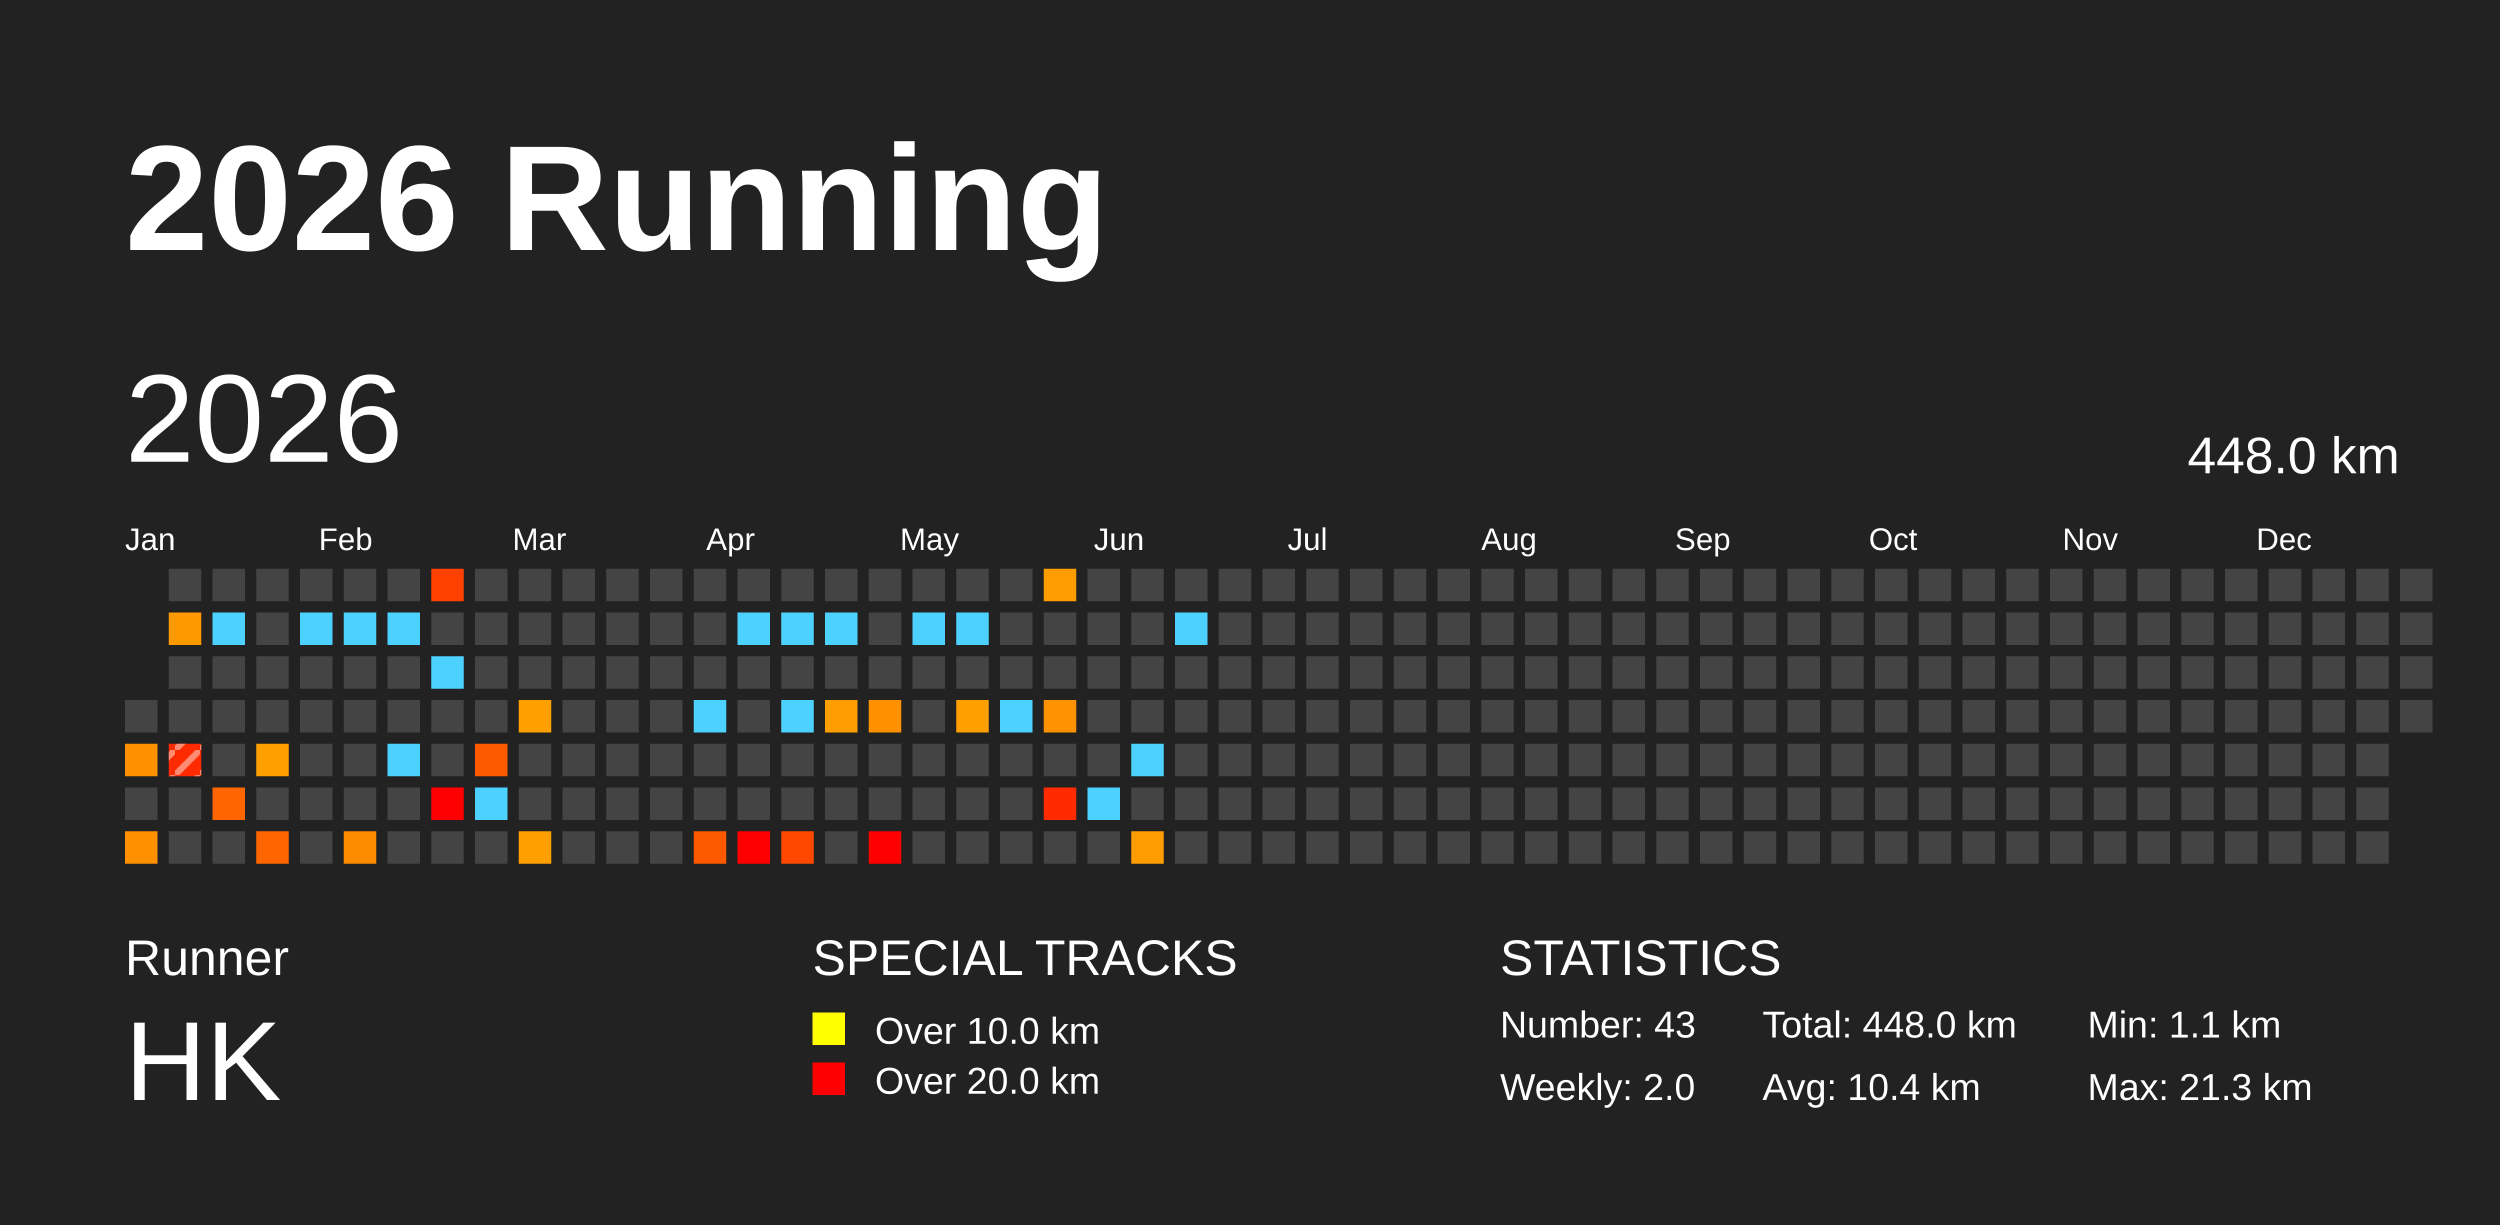
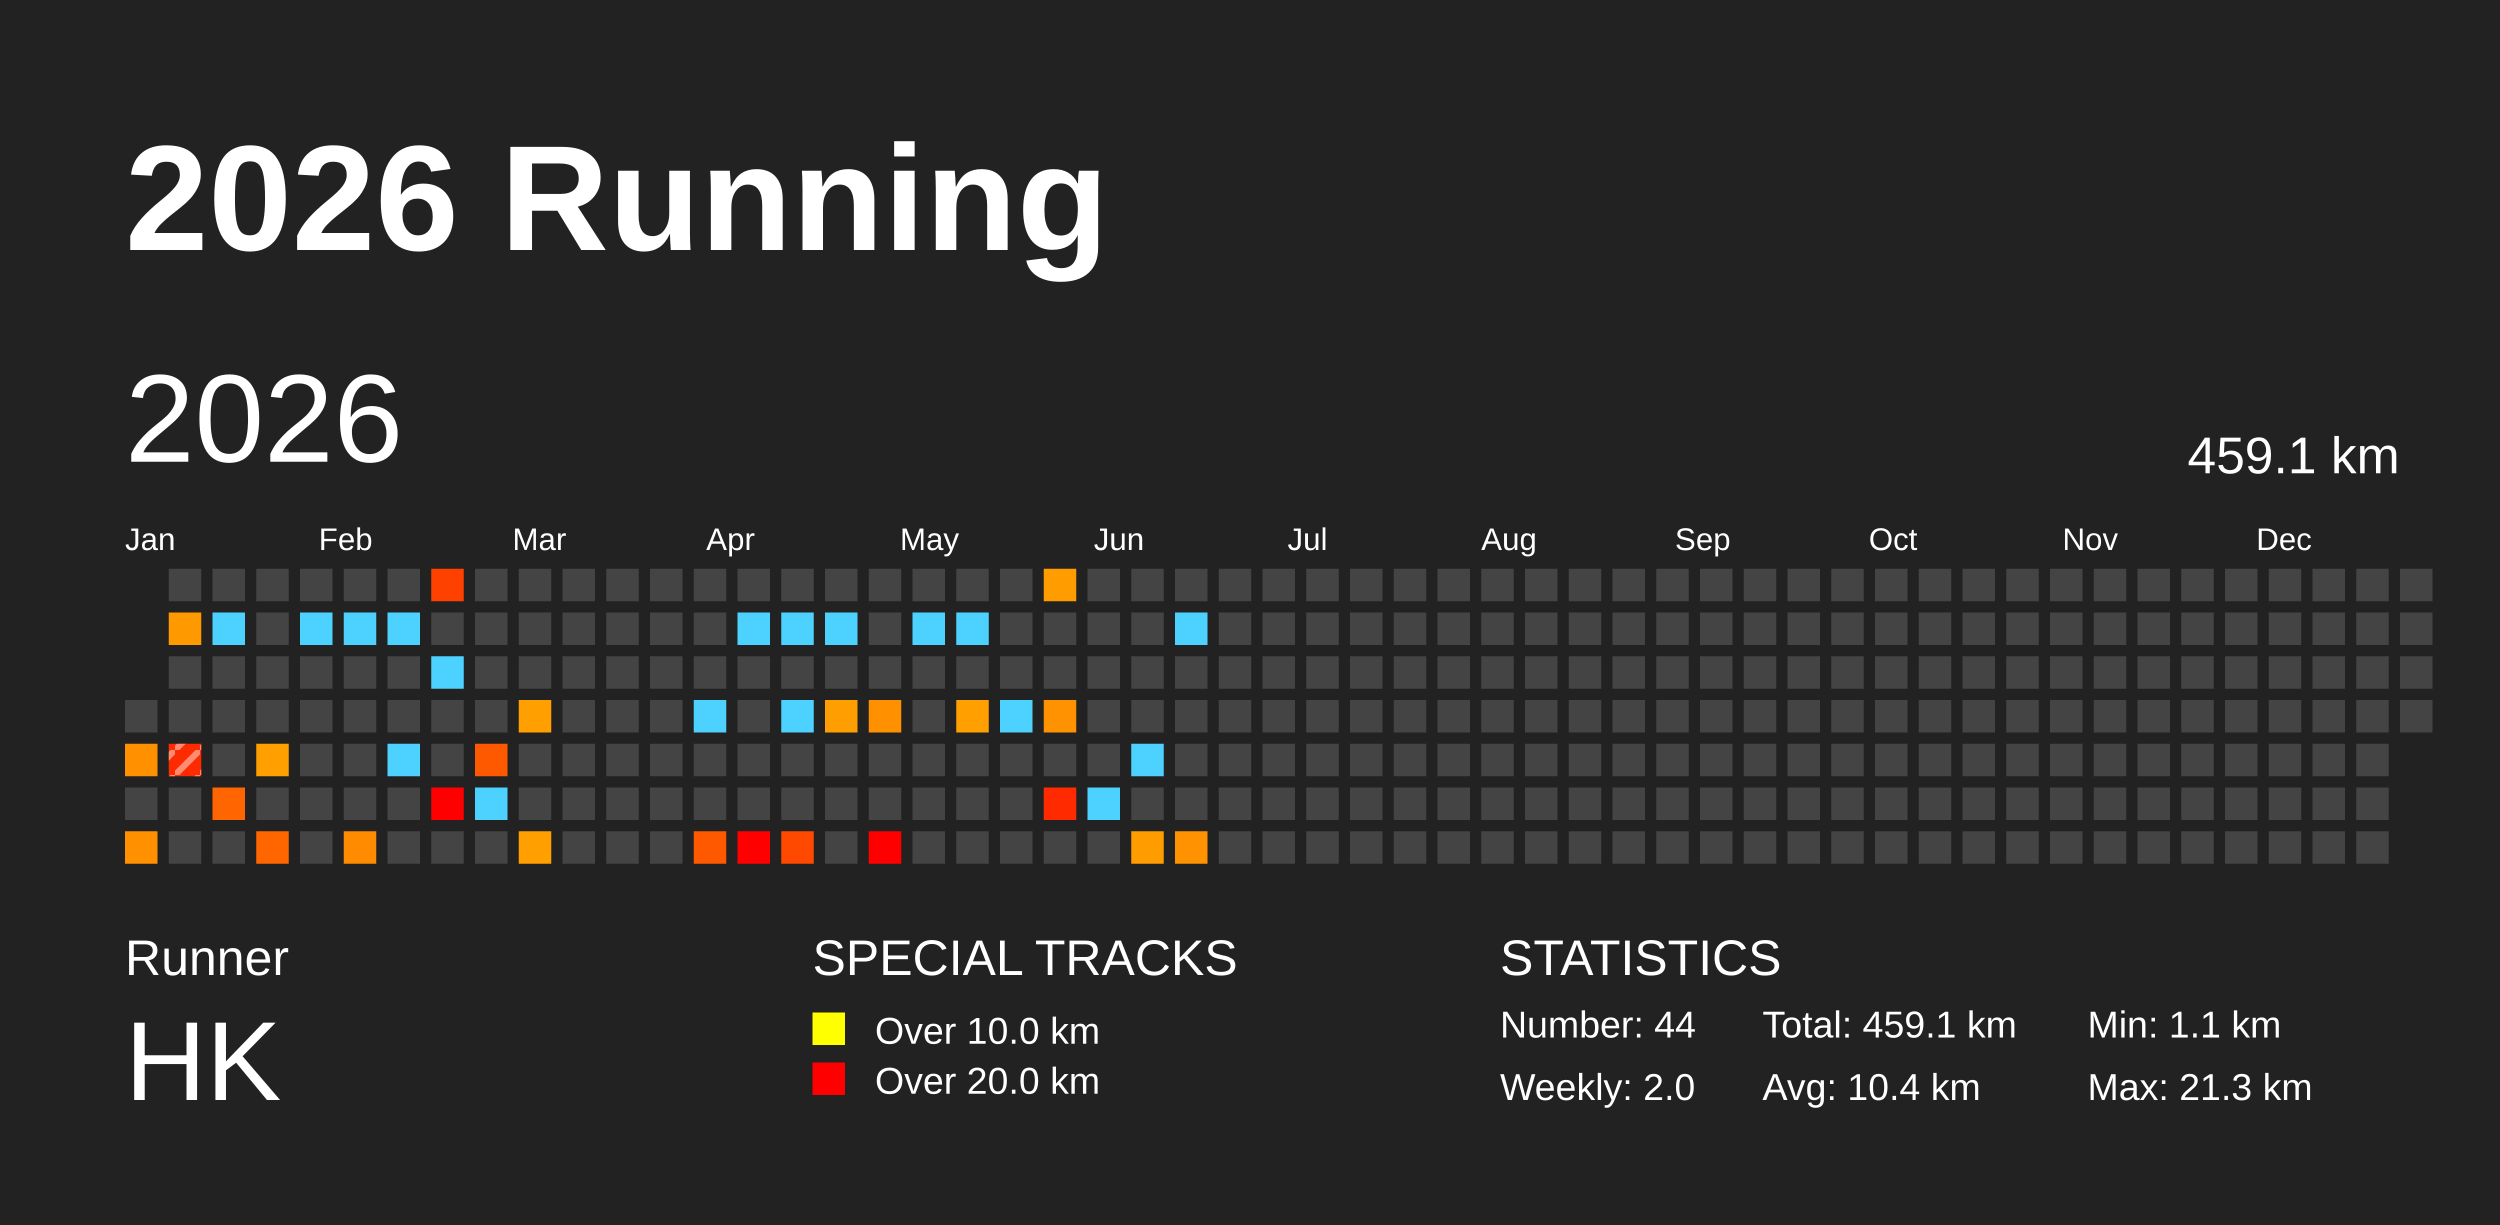
<svg xmlns="http://www.w3.org/2000/svg" baseProfile="full" height="98mm" version="1.1" viewBox="0,0,200,98" width="200mm">
  <defs>
    <pattern height="2" id="indoor-stripe" patternUnits="userSpaceOnUse" width="2">
      <line stroke="white" stroke-opacity="0.45" stroke-width="0.5" x1="0" x2="2" y1="2" y2="0" />
    </pattern>
  </defs>
  <rect fill="#222222" height="98" width="200" x="0" y="0" />
  <text fill="#FFFFFF" style="font-size:12px; font-family:Arial; font-weight:bold;" x="10" y="20">2026 Running</text>
  <text fill="#FFFFFF" style="font-size:4px; font-family:Arial" x="10" y="78">Runner</text>
  <text fill="#FFFFFF" style="font-size:9px; font-family:Arial" x="10" y="88">HK</text>
  <text fill="#FFFFFF" style="font-size:4px; font-family:Arial" x="65" y="78">SPECIAL TRACKS</text>
  <rect fill="yellow" height="2.6" width="2.6" x="65" y="81" />
  <text fill="#FFFFFF" style="font-size:3px; font-family:Arial" x="70" y="83.5">Over 10.0 km</text>
  <rect fill="red" height="2.6" width="2.6" x="65" y="85" />
  <text fill="#FFFFFF" style="font-size:3px; font-family:Arial" x="70" y="87.5">Over 20.0 km</text>
  <text fill="#FFFFFF" style="font-size:4px; font-family:Arial" x="120" y="78">STATISTICS</text>
-   <text fill="#FFFFFF" style="font-size:3px; font-family:Arial" x="120" y="83">Number: 43</text>
+   <text fill="#FFFFFF" style="font-size:3px; font-family:Arial" x="120" y="83">Number: 44</text>
  <text fill="#FFFFFF" style="font-size:3px; font-family:Arial" x="120" y="88">Weekly: 2.0</text>
-   <text fill="#FFFFFF" style="font-size:3px; font-family:Arial" x="141" y="83">Total: 448.0 km</text>
+   <text fill="#FFFFFF" style="font-size:3px; font-family:Arial" x="141" y="83">Total: 459.1 km</text>
  <text fill="#FFFFFF" style="font-size:3px; font-family:Arial" x="141" y="88">Avg: 10.4 km</text>
  <text fill="#FFFFFF" style="font-size:3px; font-family:Arial" x="167" y="83">Min: 1.1 km</text>
  <text fill="#FFFFFF" style="font-size:3px; font-family:Arial" x="167" y="88">Max: 21.3 km</text>
  <text dominant-baseline="hanging" fill="#FFFFFF" style="font-size:10.0px; font-family:Arial;" x="10" y="30">2026</text>
-   <text dominant-baseline="hanging" fill="#FFFFFF" style="font-size:4.125px; font-family:Arial;" x="175" y="35">448.0 km</text>
+   <text dominant-baseline="hanging" fill="#FFFFFF" style="font-size:4.125px; font-family:Arial;" x="175" y="35">459.1 km</text>
  <text fill="#FFFFFF" style="font-size:2.5px; font-family:Arial" x="10.0" y="44">Jan</text>
  <text fill="#FFFFFF" style="font-size:2.5px; font-family:Arial" x="25.5" y="44">Feb</text>
  <text fill="#FFFFFF" style="font-size:2.5px; font-family:Arial" x="41.0" y="44">Mar</text>
  <text fill="#FFFFFF" style="font-size:2.5px; font-family:Arial" x="56.5" y="44">Apr</text>
  <text fill="#FFFFFF" style="font-size:2.5px; font-family:Arial" x="72.0" y="44">May</text>
  <text fill="#FFFFFF" style="font-size:2.5px; font-family:Arial" x="87.5" y="44">Jun</text>
  <text fill="#FFFFFF" style="font-size:2.5px; font-family:Arial" x="103.0" y="44">Jul</text>
  <text fill="#FFFFFF" style="font-size:2.5px; font-family:Arial" x="118.5" y="44">Aug</text>
  <text fill="#FFFFFF" style="font-size:2.5px; font-family:Arial" x="134.0" y="44">Sep</text>
  <text fill="#FFFFFF" style="font-size:2.5px; font-family:Arial" x="149.5" y="44">Oct</text>
  <text fill="#FFFFFF" style="font-size:2.5px; font-family:Arial" x="165.0" y="44">Nov</text>
  <text fill="#FFFFFF" style="font-size:2.5px; font-family:Arial" x="180.5" y="44">Dec</text>
  <rect fill="#444444" height="2.6" width="2.6" x="10.0" y="56.0" />
  <rect fill="#ff9100" height="2.6" width="2.6" x="10.0" y="59.5" />
  <rect fill="#444444" height="2.6" width="2.6" x="10.0" y="63.0" />
  <rect fill="#ff9000" height="2.6" width="2.6" x="10.0" y="66.5" />
  <rect fill="#444444" height="2.6" width="2.6" x="13.5" y="45.5" />
  <rect fill="#ff9900" height="2.6" width="2.6" x="13.5" y="49.0" />
  <rect fill="#444444" height="2.6" width="2.6" x="13.5" y="52.5" />
  <rect fill="#444444" height="2.6" width="2.6" x="13.5" y="56.0" />
  <rect fill="#ff2b00" height="2.6" width="2.6" x="13.5" y="59.5" />
  <rect fill="url(#indoor-stripe)" height="2.6" style="pointer-events: none;" width="2.6" x="13.5" y="59.5" />
  <rect fill="#444444" height="2.6" width="2.6" x="13.5" y="63.0" />
  <rect fill="#444444" height="2.6" width="2.6" x="13.5" y="66.5" />
  <rect fill="#444444" height="2.6" width="2.6" x="17.0" y="45.5" />
  <rect fill="#4dd2ff" height="2.6" width="2.6" x="17.0" y="49.0" />
  <rect fill="#444444" height="2.6" width="2.6" x="17.0" y="52.5" />
  <rect fill="#444444" height="2.6" width="2.6" x="17.0" y="56.0" />
  <rect fill="#444444" height="2.6" width="2.6" x="17.0" y="59.5" />
  <rect fill="#ff6500" height="2.6" width="2.6" x="17.0" y="63.0" />
  <rect fill="#444444" height="2.6" width="2.6" x="17.0" y="66.5" />
  <rect fill="#444444" height="2.6" width="2.6" x="20.5" y="45.5" />
  <rect fill="#444444" height="2.6" width="2.6" x="20.5" y="49.0" />
  <rect fill="#444444" height="2.6" width="2.6" x="20.5" y="52.5" />
  <rect fill="#444444" height="2.6" width="2.6" x="20.5" y="56.0" />
  <rect fill="#ff9f00" height="2.6" width="2.6" x="20.5" y="59.5" />
  <rect fill="#444444" height="2.6" width="2.6" x="20.5" y="63.0" />
  <rect fill="#ff6600" height="2.6" width="2.6" x="20.5" y="66.5" />
  <rect fill="#444444" height="2.6" width="2.6" x="24.0" y="45.5" />
  <rect fill="#4dd2ff" height="2.6" width="2.6" x="24.0" y="49.0" />
  <rect fill="#444444" height="2.6" width="2.6" x="24.0" y="52.5" />
  <rect fill="#444444" height="2.6" width="2.6" x="24.0" y="56.0" />
  <rect fill="#444444" height="2.6" width="2.6" x="24.0" y="59.5" />
  <rect fill="#444444" height="2.6" width="2.6" x="24.0" y="63.0" />
  <rect fill="#444444" height="2.6" width="2.6" x="24.0" y="66.5" />
  <rect fill="#444444" height="2.6" width="2.6" x="27.5" y="45.5" />
  <rect fill="#4dd2ff" height="2.6" width="2.6" x="27.5" y="49.0" />
  <rect fill="#444444" height="2.6" width="2.6" x="27.5" y="52.5" />
  <rect fill="#444444" height="2.6" width="2.6" x="27.5" y="56.0" />
  <rect fill="#444444" height="2.6" width="2.6" x="27.5" y="59.5" />
  <rect fill="#444444" height="2.6" width="2.6" x="27.5" y="63.0" />
  <rect fill="#ff8b00" height="2.6" width="2.6" x="27.5" y="66.5" />
  <rect fill="#444444" height="2.6" width="2.6" x="31.0" y="45.5" />
  <rect fill="#4dd2ff" height="2.6" width="2.6" x="31.0" y="49.0" />
  <rect fill="#444444" height="2.6" width="2.6" x="31.0" y="52.5" />
  <rect fill="#444444" height="2.6" width="2.6" x="31.0" y="56.0" />
  <rect fill="#4dd2ff" height="2.6" width="2.6" x="31.0" y="59.5" />
  <rect fill="#444444" height="2.6" width="2.6" x="31.0" y="63.0" />
  <rect fill="#444444" height="2.6" width="2.6" x="31.0" y="66.5" />
  <rect fill="#ff4100" height="2.6" width="2.6" x="34.5" y="45.5" />
  <rect fill="#444444" height="2.6" width="2.6" x="34.5" y="49.0" />
  <rect fill="#4dd2ff" height="2.6" width="2.6" x="34.5" y="52.5" />
  <rect fill="#444444" height="2.6" width="2.6" x="34.5" y="56.0" />
  <rect fill="#444444" height="2.6" width="2.6" x="34.5" y="59.5" />
  <rect fill="red" height="2.6" width="2.6" x="34.5" y="63.0" />
  <rect fill="#444444" height="2.6" width="2.6" x="34.5" y="66.5" />
  <rect fill="#444444" height="2.6" width="2.6" x="38.0" y="45.5" />
  <rect fill="#444444" height="2.6" width="2.6" x="38.0" y="49.0" />
  <rect fill="#444444" height="2.6" width="2.6" x="38.0" y="52.5" />
  <rect fill="#444444" height="2.6" width="2.6" x="38.0" y="56.0" />
  <rect fill="#ff5900" height="2.6" width="2.6" x="38.0" y="59.5" />
  <rect fill="#4dd2ff" height="2.6" width="2.6" x="38.0" y="63.0" />
  <rect fill="#444444" height="2.6" width="2.6" x="38.0" y="66.5" />
  <rect fill="#444444" height="2.6" width="2.6" x="41.5" y="45.5" />
  <rect fill="#444444" height="2.6" width="2.6" x="41.5" y="49.0" />
  <rect fill="#444444" height="2.6" width="2.6" x="41.5" y="52.5" />
  <rect fill="#ff9f00" height="2.6" width="2.6" x="41.5" y="56.0" />
  <rect fill="#444444" height="2.6" width="2.6" x="41.5" y="59.5" />
  <rect fill="#444444" height="2.6" width="2.6" x="41.5" y="63.0" />
  <rect fill="#ff9f00" height="2.6" width="2.6" x="41.5" y="66.5" />
  <rect fill="#444444" height="2.6" width="2.6" x="45.0" y="45.5" />
  <rect fill="#444444" height="2.6" width="2.6" x="45.0" y="49.0" />
  <rect fill="#444444" height="2.6" width="2.6" x="45.0" y="52.5" />
  <rect fill="#444444" height="2.6" width="2.6" x="45.0" y="56.0" />
  <rect fill="#444444" height="2.6" width="2.6" x="45.0" y="59.5" />
  <rect fill="#444444" height="2.6" width="2.6" x="45.0" y="63.0" />
  <rect fill="#444444" height="2.6" width="2.6" x="45.0" y="66.5" />
  <rect fill="#444444" height="2.6" width="2.6" x="48.5" y="45.5" />
  <rect fill="#444444" height="2.6" width="2.6" x="48.5" y="49.0" />
  <rect fill="#444444" height="2.6" width="2.6" x="48.5" y="52.5" />
  <rect fill="#444444" height="2.6" width="2.6" x="48.5" y="56.0" />
  <rect fill="#444444" height="2.6" width="2.6" x="48.5" y="59.5" />
  <rect fill="#444444" height="2.6" width="2.6" x="48.5" y="63.0" />
  <rect fill="#444444" height="2.6" width="2.6" x="48.5" y="66.5" />
  <rect fill="#444444" height="2.6" width="2.6" x="52.0" y="45.5" />
  <rect fill="#444444" height="2.6" width="2.6" x="52.0" y="49.0" />
  <rect fill="#444444" height="2.6" width="2.6" x="52.0" y="52.5" />
  <rect fill="#444444" height="2.6" width="2.6" x="52.0" y="56.0" />
  <rect fill="#444444" height="2.6" width="2.6" x="52.0" y="59.5" />
  <rect fill="#444444" height="2.6" width="2.6" x="52.0" y="63.0" />
  <rect fill="#444444" height="2.6" width="2.6" x="52.0" y="66.5" />
  <rect fill="#444444" height="2.6" width="2.6" x="55.5" y="45.5" />
  <rect fill="#444444" height="2.6" width="2.6" x="55.5" y="49.0" />
  <rect fill="#444444" height="2.6" width="2.6" x="55.5" y="52.5" />
  <rect fill="#4dd2ff" height="2.6" width="2.6" x="55.5" y="56.0" />
  <rect fill="#444444" height="2.6" width="2.6" x="55.5" y="59.5" />
  <rect fill="#444444" height="2.6" width="2.6" x="55.5" y="63.0" />
  <rect fill="#ff5900" height="2.6" width="2.6" x="55.5" y="66.5" />
  <rect fill="#444444" height="2.6" width="2.6" x="59.0" y="45.5" />
  <rect fill="#4dd2ff" height="2.6" width="2.6" x="59.0" y="49.0" />
  <rect fill="#444444" height="2.6" width="2.6" x="59.0" y="52.5" />
  <rect fill="#444444" height="2.6" width="2.6" x="59.0" y="56.0" />
  <rect fill="#444444" height="2.6" width="2.6" x="59.0" y="59.5" />
  <rect fill="#444444" height="2.6" width="2.6" x="59.0" y="63.0" />
  <rect fill="red" height="2.6" width="2.6" x="59.0" y="66.5" />
  <rect fill="#444444" height="2.6" width="2.6" x="62.5" y="45.5" />
  <rect fill="#4dd2ff" height="2.6" width="2.6" x="62.5" y="49.0" />
  <rect fill="#444444" height="2.6" width="2.6" x="62.5" y="52.5" />
  <rect fill="#4dd2ff" height="2.6" width="2.6" x="62.5" y="56.0" />
  <rect fill="#444444" height="2.6" width="2.6" x="62.5" y="59.5" />
  <rect fill="#444444" height="2.6" width="2.6" x="62.5" y="63.0" />
  <rect fill="#ff4900" height="2.6" width="2.6" x="62.5" y="66.5" />
  <rect fill="#444444" height="2.6" width="2.6" x="66.0" y="45.5" />
  <rect fill="#4dd2ff" height="2.6" width="2.6" x="66.0" y="49.0" />
  <rect fill="#444444" height="2.6" width="2.6" x="66.0" y="52.5" />
  <rect fill="#ff9e00" height="2.6" width="2.6" x="66.0" y="56.0" />
  <rect fill="#444444" height="2.6" width="2.6" x="66.0" y="59.5" />
  <rect fill="#444444" height="2.6" width="2.6" x="66.0" y="63.0" />
  <rect fill="#444444" height="2.6" width="2.6" x="66.0" y="66.5" />
  <rect fill="#444444" height="2.6" width="2.6" x="69.5" y="45.5" />
  <rect fill="#444444" height="2.6" width="2.6" x="69.5" y="49.0" />
  <rect fill="#444444" height="2.6" width="2.6" x="69.5" y="52.5" />
  <rect fill="#ff9100" height="2.6" width="2.6" x="69.5" y="56.0" />
  <rect fill="#444444" height="2.6" width="2.6" x="69.5" y="59.5" />
  <rect fill="#444444" height="2.6" width="2.6" x="69.5" y="63.0" />
  <rect fill="red" height="2.6" width="2.6" x="69.5" y="66.5" />
  <rect fill="#444444" height="2.6" width="2.6" x="73.0" y="45.5" />
  <rect fill="#4dd2ff" height="2.6" width="2.6" x="73.0" y="49.0" />
  <rect fill="#444444" height="2.6" width="2.6" x="73.0" y="52.5" />
  <rect fill="#444444" height="2.6" width="2.6" x="73.0" y="56.0" />
  <rect fill="#444444" height="2.6" width="2.6" x="73.0" y="59.5" />
  <rect fill="#444444" height="2.6" width="2.6" x="73.0" y="63.0" />
  <rect fill="#444444" height="2.6" width="2.6" x="73.0" y="66.5" />
  <rect fill="#444444" height="2.6" width="2.6" x="76.5" y="45.5" />
  <rect fill="#4dd2ff" height="2.6" width="2.6" x="76.5" y="49.0" />
  <rect fill="#444444" height="2.6" width="2.6" x="76.5" y="52.5" />
  <rect fill="#ffa000" height="2.6" width="2.6" x="76.5" y="56.0" />
  <rect fill="#444444" height="2.6" width="2.6" x="76.5" y="59.5" />
  <rect fill="#444444" height="2.6" width="2.6" x="76.5" y="63.0" />
  <rect fill="#444444" height="2.6" width="2.6" x="76.5" y="66.5" />
  <rect fill="#444444" height="2.6" width="2.6" x="80.0" y="45.5" />
  <rect fill="#444444" height="2.6" width="2.6" x="80.0" y="49.0" />
  <rect fill="#444444" height="2.6" width="2.6" x="80.0" y="52.5" />
  <rect fill="#4dd2ff" height="2.6" width="2.6" x="80.0" y="56.0" />
  <rect fill="#444444" height="2.6" width="2.6" x="80.0" y="59.5" />
  <rect fill="#444444" height="2.6" width="2.6" x="80.0" y="63.0" />
  <rect fill="#444444" height="2.6" width="2.6" x="80.0" y="66.5" />
  <rect fill="#ff9d00" height="2.6" width="2.6" x="83.5" y="45.5" />
  <rect fill="#444444" height="2.6" width="2.6" x="83.5" y="49.0" />
  <rect fill="#444444" height="2.6" width="2.6" x="83.5" y="52.5" />
  <rect fill="#ff9200" height="2.6" width="2.6" x="83.5" y="56.0" />
  <rect fill="#444444" height="2.6" width="2.6" x="83.5" y="59.5" />
  <rect fill="#ff2a00" height="2.6" width="2.6" x="83.5" y="63.0" />
  <rect fill="#444444" height="2.6" width="2.6" x="83.5" y="66.5" />
  <rect fill="#444444" height="2.6" width="2.6" x="87.0" y="45.5" />
  <rect fill="#444444" height="2.6" width="2.6" x="87.0" y="49.0" />
  <rect fill="#444444" height="2.6" width="2.6" x="87.0" y="52.5" />
  <rect fill="#444444" height="2.6" width="2.6" x="87.0" y="56.0" />
  <rect fill="#444444" height="2.6" width="2.6" x="87.0" y="59.5" />
  <rect fill="#4dd2ff" height="2.6" width="2.6" x="87.0" y="63.0" />
  <rect fill="#444444" height="2.6" width="2.6" x="87.0" y="66.5" />
  <rect fill="#444444" height="2.6" width="2.6" x="90.5" y="45.5" />
  <rect fill="#444444" height="2.6" width="2.6" x="90.5" y="49.0" />
  <rect fill="#444444" height="2.6" width="2.6" x="90.5" y="52.5" />
  <rect fill="#444444" height="2.6" width="2.6" x="90.5" y="56.0" />
  <rect fill="#4dd2ff" height="2.6" width="2.6" x="90.5" y="59.5" />
  <rect fill="#444444" height="2.6" width="2.6" x="90.5" y="63.0" />
  <rect fill="#ff9c00" height="2.6" width="2.6" x="90.5" y="66.5" />
  <rect fill="#444444" height="2.6" width="2.6" x="94.0" y="45.5" />
  <rect fill="#4dd2ff" height="2.6" width="2.6" x="94.0" y="49.0" />
  <rect fill="#444444" height="2.6" width="2.6" x="94.0" y="52.5" />
  <rect fill="#444444" height="2.6" width="2.6" x="94.0" y="56.0" />
  <rect fill="#444444" height="2.6" width="2.6" x="94.0" y="59.5" />
  <rect fill="#444444" height="2.6" width="2.6" x="94.0" y="63.0" />
-   <rect fill="#444444" height="2.6" width="2.6" x="94.0" y="66.5" />
+   <rect fill="#ff9200" height="2.6" width="2.6" x="94.0" y="66.5" />
  <rect fill="#444444" height="2.6" width="2.6" x="97.5" y="45.5" />
  <rect fill="#444444" height="2.6" width="2.6" x="97.5" y="49.0" />
  <rect fill="#444444" height="2.6" width="2.6" x="97.5" y="52.5" />
  <rect fill="#444444" height="2.6" width="2.6" x="97.5" y="56.0" />
  <rect fill="#444444" height="2.6" width="2.6" x="97.5" y="59.5" />
  <rect fill="#444444" height="2.6" width="2.6" x="97.5" y="63.0" />
  <rect fill="#444444" height="2.6" width="2.6" x="97.5" y="66.5" />
  <rect fill="#444444" height="2.6" width="2.6" x="101.0" y="45.5" />
  <rect fill="#444444" height="2.6" width="2.6" x="101.0" y="49.0" />
  <rect fill="#444444" height="2.6" width="2.6" x="101.0" y="52.5" />
  <rect fill="#444444" height="2.6" width="2.6" x="101.0" y="56.0" />
  <rect fill="#444444" height="2.6" width="2.6" x="101.0" y="59.5" />
  <rect fill="#444444" height="2.6" width="2.6" x="101.0" y="63.0" />
  <rect fill="#444444" height="2.6" width="2.6" x="101.0" y="66.5" />
  <rect fill="#444444" height="2.6" width="2.6" x="104.5" y="45.5" />
  <rect fill="#444444" height="2.6" width="2.6" x="104.5" y="49.0" />
  <rect fill="#444444" height="2.6" width="2.6" x="104.5" y="52.5" />
  <rect fill="#444444" height="2.6" width="2.6" x="104.5" y="56.0" />
  <rect fill="#444444" height="2.6" width="2.6" x="104.5" y="59.5" />
  <rect fill="#444444" height="2.6" width="2.6" x="104.5" y="63.0" />
  <rect fill="#444444" height="2.6" width="2.6" x="104.5" y="66.5" />
  <rect fill="#444444" height="2.6" width="2.6" x="108.0" y="45.5" />
  <rect fill="#444444" height="2.6" width="2.6" x="108.0" y="49.0" />
  <rect fill="#444444" height="2.6" width="2.6" x="108.0" y="52.5" />
  <rect fill="#444444" height="2.6" width="2.6" x="108.0" y="56.0" />
  <rect fill="#444444" height="2.6" width="2.6" x="108.0" y="59.5" />
  <rect fill="#444444" height="2.6" width="2.6" x="108.0" y="63.0" />
  <rect fill="#444444" height="2.6" width="2.6" x="108.0" y="66.5" />
  <rect fill="#444444" height="2.6" width="2.6" x="111.5" y="45.5" />
  <rect fill="#444444" height="2.6" width="2.6" x="111.5" y="49.0" />
  <rect fill="#444444" height="2.6" width="2.6" x="111.5" y="52.5" />
  <rect fill="#444444" height="2.6" width="2.6" x="111.5" y="56.0" />
  <rect fill="#444444" height="2.6" width="2.6" x="111.5" y="59.5" />
  <rect fill="#444444" height="2.6" width="2.6" x="111.5" y="63.0" />
  <rect fill="#444444" height="2.6" width="2.6" x="111.5" y="66.5" />
  <rect fill="#444444" height="2.6" width="2.6" x="115.0" y="45.5" />
  <rect fill="#444444" height="2.6" width="2.6" x="115.0" y="49.0" />
  <rect fill="#444444" height="2.6" width="2.6" x="115.0" y="52.5" />
  <rect fill="#444444" height="2.6" width="2.6" x="115.0" y="56.0" />
  <rect fill="#444444" height="2.6" width="2.6" x="115.0" y="59.5" />
  <rect fill="#444444" height="2.6" width="2.6" x="115.0" y="63.0" />
  <rect fill="#444444" height="2.6" width="2.6" x="115.0" y="66.5" />
  <rect fill="#444444" height="2.6" width="2.6" x="118.5" y="45.5" />
  <rect fill="#444444" height="2.6" width="2.6" x="118.5" y="49.0" />
  <rect fill="#444444" height="2.6" width="2.6" x="118.5" y="52.5" />
  <rect fill="#444444" height="2.6" width="2.6" x="118.5" y="56.0" />
  <rect fill="#444444" height="2.6" width="2.6" x="118.5" y="59.5" />
  <rect fill="#444444" height="2.6" width="2.6" x="118.5" y="63.0" />
  <rect fill="#444444" height="2.6" width="2.6" x="118.5" y="66.5" />
  <rect fill="#444444" height="2.6" width="2.6" x="122.0" y="45.5" />
  <rect fill="#444444" height="2.6" width="2.6" x="122.0" y="49.0" />
  <rect fill="#444444" height="2.6" width="2.6" x="122.0" y="52.5" />
  <rect fill="#444444" height="2.6" width="2.6" x="122.0" y="56.0" />
  <rect fill="#444444" height="2.6" width="2.6" x="122.0" y="59.5" />
  <rect fill="#444444" height="2.6" width="2.6" x="122.0" y="63.0" />
  <rect fill="#444444" height="2.6" width="2.6" x="122.0" y="66.5" />
  <rect fill="#444444" height="2.6" width="2.6" x="125.5" y="45.5" />
  <rect fill="#444444" height="2.6" width="2.6" x="125.5" y="49.0" />
  <rect fill="#444444" height="2.6" width="2.6" x="125.5" y="52.5" />
  <rect fill="#444444" height="2.6" width="2.6" x="125.5" y="56.0" />
  <rect fill="#444444" height="2.6" width="2.6" x="125.5" y="59.5" />
  <rect fill="#444444" height="2.6" width="2.6" x="125.5" y="63.0" />
  <rect fill="#444444" height="2.6" width="2.6" x="125.5" y="66.5" />
  <rect fill="#444444" height="2.6" width="2.6" x="129.0" y="45.5" />
  <rect fill="#444444" height="2.6" width="2.6" x="129.0" y="49.0" />
  <rect fill="#444444" height="2.6" width="2.6" x="129.0" y="52.5" />
  <rect fill="#444444" height="2.6" width="2.6" x="129.0" y="56.0" />
  <rect fill="#444444" height="2.6" width="2.6" x="129.0" y="59.5" />
  <rect fill="#444444" height="2.6" width="2.6" x="129.0" y="63.0" />
  <rect fill="#444444" height="2.6" width="2.6" x="129.0" y="66.5" />
  <rect fill="#444444" height="2.6" width="2.6" x="132.5" y="45.5" />
  <rect fill="#444444" height="2.6" width="2.6" x="132.5" y="49.0" />
  <rect fill="#444444" height="2.6" width="2.6" x="132.5" y="52.5" />
  <rect fill="#444444" height="2.6" width="2.6" x="132.5" y="56.0" />
  <rect fill="#444444" height="2.6" width="2.6" x="132.5" y="59.5" />
  <rect fill="#444444" height="2.6" width="2.6" x="132.5" y="63.0" />
  <rect fill="#444444" height="2.6" width="2.6" x="132.5" y="66.5" />
  <rect fill="#444444" height="2.6" width="2.6" x="136.0" y="45.5" />
  <rect fill="#444444" height="2.6" width="2.6" x="136.0" y="49.0" />
  <rect fill="#444444" height="2.6" width="2.6" x="136.0" y="52.5" />
  <rect fill="#444444" height="2.6" width="2.6" x="136.0" y="56.0" />
  <rect fill="#444444" height="2.6" width="2.6" x="136.0" y="59.5" />
  <rect fill="#444444" height="2.6" width="2.6" x="136.0" y="63.0" />
  <rect fill="#444444" height="2.6" width="2.6" x="136.0" y="66.5" />
  <rect fill="#444444" height="2.6" width="2.6" x="139.5" y="45.5" />
  <rect fill="#444444" height="2.6" width="2.6" x="139.5" y="49.0" />
  <rect fill="#444444" height="2.6" width="2.6" x="139.5" y="52.5" />
  <rect fill="#444444" height="2.6" width="2.6" x="139.5" y="56.0" />
  <rect fill="#444444" height="2.6" width="2.6" x="139.5" y="59.5" />
  <rect fill="#444444" height="2.6" width="2.6" x="139.5" y="63.0" />
  <rect fill="#444444" height="2.6" width="2.6" x="139.5" y="66.5" />
  <rect fill="#444444" height="2.6" width="2.6" x="143.0" y="45.5" />
  <rect fill="#444444" height="2.6" width="2.6" x="143.0" y="49.0" />
  <rect fill="#444444" height="2.6" width="2.6" x="143.0" y="52.5" />
  <rect fill="#444444" height="2.6" width="2.6" x="143.0" y="56.0" />
  <rect fill="#444444" height="2.6" width="2.6" x="143.0" y="59.5" />
  <rect fill="#444444" height="2.6" width="2.6" x="143.0" y="63.0" />
  <rect fill="#444444" height="2.6" width="2.6" x="143.0" y="66.5" />
  <rect fill="#444444" height="2.6" width="2.6" x="146.5" y="45.5" />
  <rect fill="#444444" height="2.6" width="2.6" x="146.5" y="49.0" />
  <rect fill="#444444" height="2.6" width="2.6" x="146.5" y="52.5" />
  <rect fill="#444444" height="2.6" width="2.6" x="146.5" y="56.0" />
  <rect fill="#444444" height="2.6" width="2.6" x="146.5" y="59.5" />
  <rect fill="#444444" height="2.6" width="2.6" x="146.5" y="63.0" />
  <rect fill="#444444" height="2.6" width="2.6" x="146.5" y="66.5" />
  <rect fill="#444444" height="2.6" width="2.6" x="150.0" y="45.5" />
  <rect fill="#444444" height="2.6" width="2.6" x="150.0" y="49.0" />
  <rect fill="#444444" height="2.6" width="2.6" x="150.0" y="52.5" />
  <rect fill="#444444" height="2.6" width="2.6" x="150.0" y="56.0" />
  <rect fill="#444444" height="2.6" width="2.6" x="150.0" y="59.5" />
  <rect fill="#444444" height="2.6" width="2.6" x="150.0" y="63.0" />
  <rect fill="#444444" height="2.6" width="2.6" x="150.0" y="66.5" />
  <rect fill="#444444" height="2.6" width="2.6" x="153.5" y="45.5" />
  <rect fill="#444444" height="2.6" width="2.6" x="153.5" y="49.0" />
  <rect fill="#444444" height="2.6" width="2.6" x="153.5" y="52.5" />
  <rect fill="#444444" height="2.6" width="2.6" x="153.5" y="56.0" />
  <rect fill="#444444" height="2.6" width="2.6" x="153.5" y="59.5" />
  <rect fill="#444444" height="2.6" width="2.6" x="153.5" y="63.0" />
  <rect fill="#444444" height="2.6" width="2.6" x="153.5" y="66.5" />
  <rect fill="#444444" height="2.6" width="2.6" x="157.0" y="45.5" />
  <rect fill="#444444" height="2.6" width="2.6" x="157.0" y="49.0" />
  <rect fill="#444444" height="2.6" width="2.6" x="157.0" y="52.5" />
  <rect fill="#444444" height="2.6" width="2.6" x="157.0" y="56.0" />
  <rect fill="#444444" height="2.6" width="2.6" x="157.0" y="59.5" />
  <rect fill="#444444" height="2.6" width="2.6" x="157.0" y="63.0" />
  <rect fill="#444444" height="2.6" width="2.6" x="157.0" y="66.5" />
  <rect fill="#444444" height="2.6" width="2.6" x="160.5" y="45.5" />
  <rect fill="#444444" height="2.6" width="2.6" x="160.5" y="49.0" />
  <rect fill="#444444" height="2.6" width="2.6" x="160.5" y="52.5" />
  <rect fill="#444444" height="2.6" width="2.6" x="160.5" y="56.0" />
  <rect fill="#444444" height="2.6" width="2.6" x="160.5" y="59.5" />
  <rect fill="#444444" height="2.6" width="2.6" x="160.5" y="63.0" />
  <rect fill="#444444" height="2.6" width="2.6" x="160.5" y="66.5" />
  <rect fill="#444444" height="2.6" width="2.6" x="164.0" y="45.5" />
  <rect fill="#444444" height="2.6" width="2.6" x="164.0" y="49.0" />
  <rect fill="#444444" height="2.6" width="2.6" x="164.0" y="52.5" />
  <rect fill="#444444" height="2.6" width="2.6" x="164.0" y="56.0" />
  <rect fill="#444444" height="2.6" width="2.6" x="164.0" y="59.5" />
  <rect fill="#444444" height="2.6" width="2.6" x="164.0" y="63.0" />
  <rect fill="#444444" height="2.6" width="2.6" x="164.0" y="66.5" />
  <rect fill="#444444" height="2.6" width="2.6" x="167.5" y="45.5" />
  <rect fill="#444444" height="2.6" width="2.6" x="167.5" y="49.0" />
  <rect fill="#444444" height="2.6" width="2.6" x="167.5" y="52.5" />
  <rect fill="#444444" height="2.6" width="2.6" x="167.5" y="56.0" />
  <rect fill="#444444" height="2.6" width="2.6" x="167.5" y="59.5" />
  <rect fill="#444444" height="2.6" width="2.6" x="167.5" y="63.0" />
  <rect fill="#444444" height="2.6" width="2.6" x="167.5" y="66.5" />
  <rect fill="#444444" height="2.6" width="2.6" x="171.0" y="45.5" />
  <rect fill="#444444" height="2.6" width="2.6" x="171.0" y="49.0" />
  <rect fill="#444444" height="2.6" width="2.6" x="171.0" y="52.5" />
  <rect fill="#444444" height="2.6" width="2.6" x="171.0" y="56.0" />
  <rect fill="#444444" height="2.6" width="2.6" x="171.0" y="59.5" />
  <rect fill="#444444" height="2.6" width="2.6" x="171.0" y="63.0" />
  <rect fill="#444444" height="2.6" width="2.6" x="171.0" y="66.5" />
  <rect fill="#444444" height="2.6" width="2.6" x="174.5" y="45.5" />
  <rect fill="#444444" height="2.6" width="2.6" x="174.5" y="49.0" />
  <rect fill="#444444" height="2.6" width="2.6" x="174.5" y="52.5" />
  <rect fill="#444444" height="2.6" width="2.6" x="174.5" y="56.0" />
  <rect fill="#444444" height="2.6" width="2.6" x="174.5" y="59.5" />
  <rect fill="#444444" height="2.6" width="2.6" x="174.5" y="63.0" />
  <rect fill="#444444" height="2.6" width="2.6" x="174.5" y="66.5" />
  <rect fill="#444444" height="2.6" width="2.6" x="178.0" y="45.5" />
  <rect fill="#444444" height="2.6" width="2.6" x="178.0" y="49.0" />
  <rect fill="#444444" height="2.6" width="2.6" x="178.0" y="52.5" />
  <rect fill="#444444" height="2.6" width="2.6" x="178.0" y="56.0" />
  <rect fill="#444444" height="2.6" width="2.6" x="178.0" y="59.5" />
  <rect fill="#444444" height="2.6" width="2.6" x="178.0" y="63.0" />
  <rect fill="#444444" height="2.6" width="2.6" x="178.0" y="66.5" />
  <rect fill="#444444" height="2.6" width="2.6" x="181.5" y="45.5" />
  <rect fill="#444444" height="2.6" width="2.6" x="181.5" y="49.0" />
  <rect fill="#444444" height="2.6" width="2.6" x="181.5" y="52.5" />
  <rect fill="#444444" height="2.6" width="2.6" x="181.5" y="56.0" />
  <rect fill="#444444" height="2.6" width="2.6" x="181.5" y="59.5" />
  <rect fill="#444444" height="2.6" width="2.6" x="181.5" y="63.0" />
  <rect fill="#444444" height="2.6" width="2.6" x="181.5" y="66.5" />
  <rect fill="#444444" height="2.6" width="2.6" x="185.0" y="45.5" />
  <rect fill="#444444" height="2.6" width="2.6" x="185.0" y="49.0" />
  <rect fill="#444444" height="2.6" width="2.6" x="185.0" y="52.5" />
  <rect fill="#444444" height="2.6" width="2.6" x="185.0" y="56.0" />
  <rect fill="#444444" height="2.6" width="2.6" x="185.0" y="59.5" />
  <rect fill="#444444" height="2.6" width="2.6" x="185.0" y="63.0" />
  <rect fill="#444444" height="2.6" width="2.6" x="185.0" y="66.5" />
  <rect fill="#444444" height="2.6" width="2.6" x="188.5" y="45.5" />
  <rect fill="#444444" height="2.6" width="2.6" x="188.5" y="49.0" />
  <rect fill="#444444" height="2.6" width="2.6" x="188.5" y="52.5" />
  <rect fill="#444444" height="2.6" width="2.6" x="188.5" y="56.0" />
  <rect fill="#444444" height="2.6" width="2.6" x="188.5" y="59.5" />
  <rect fill="#444444" height="2.6" width="2.6" x="188.5" y="63.0" />
  <rect fill="#444444" height="2.6" width="2.6" x="188.5" y="66.5" />
  <rect fill="#444444" height="2.6" width="2.6" x="192.0" y="45.5" />
  <rect fill="#444444" height="2.6" width="2.6" x="192.0" y="49.0" />
  <rect fill="#444444" height="2.6" width="2.6" x="192.0" y="52.5" />
  <rect fill="#444444" height="2.6" width="2.6" x="192.0" y="56.0" />
</svg>
